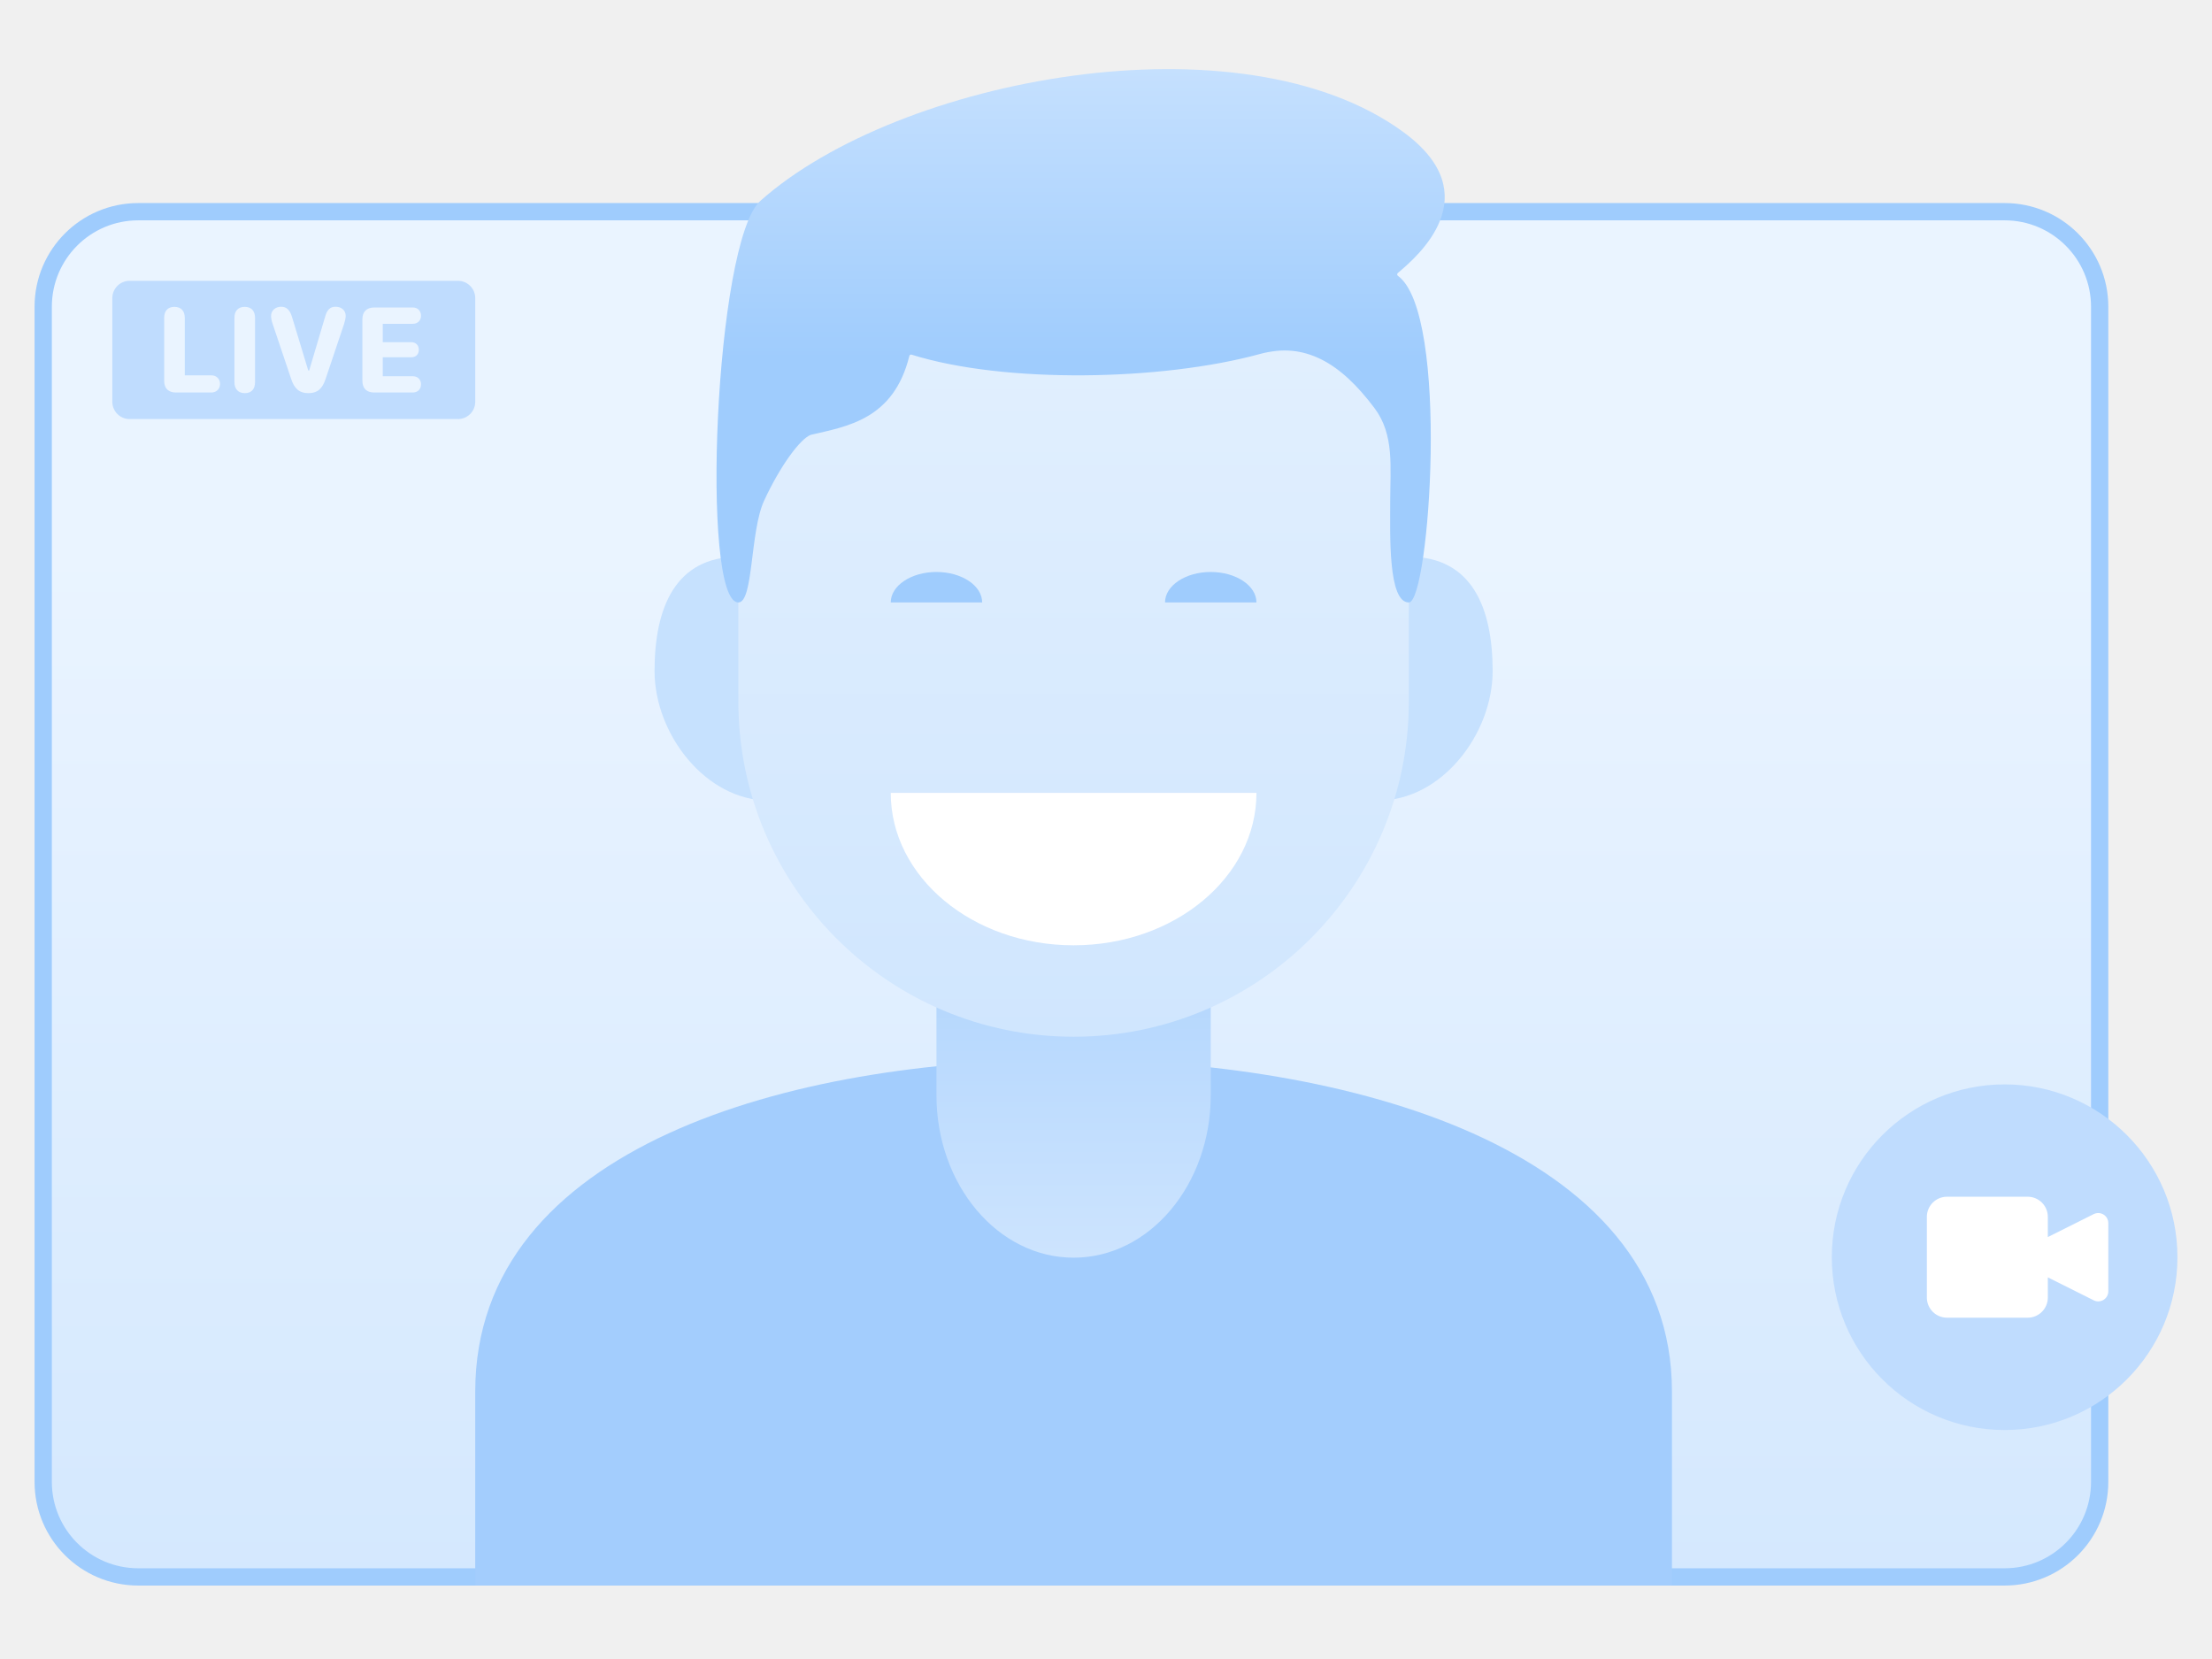
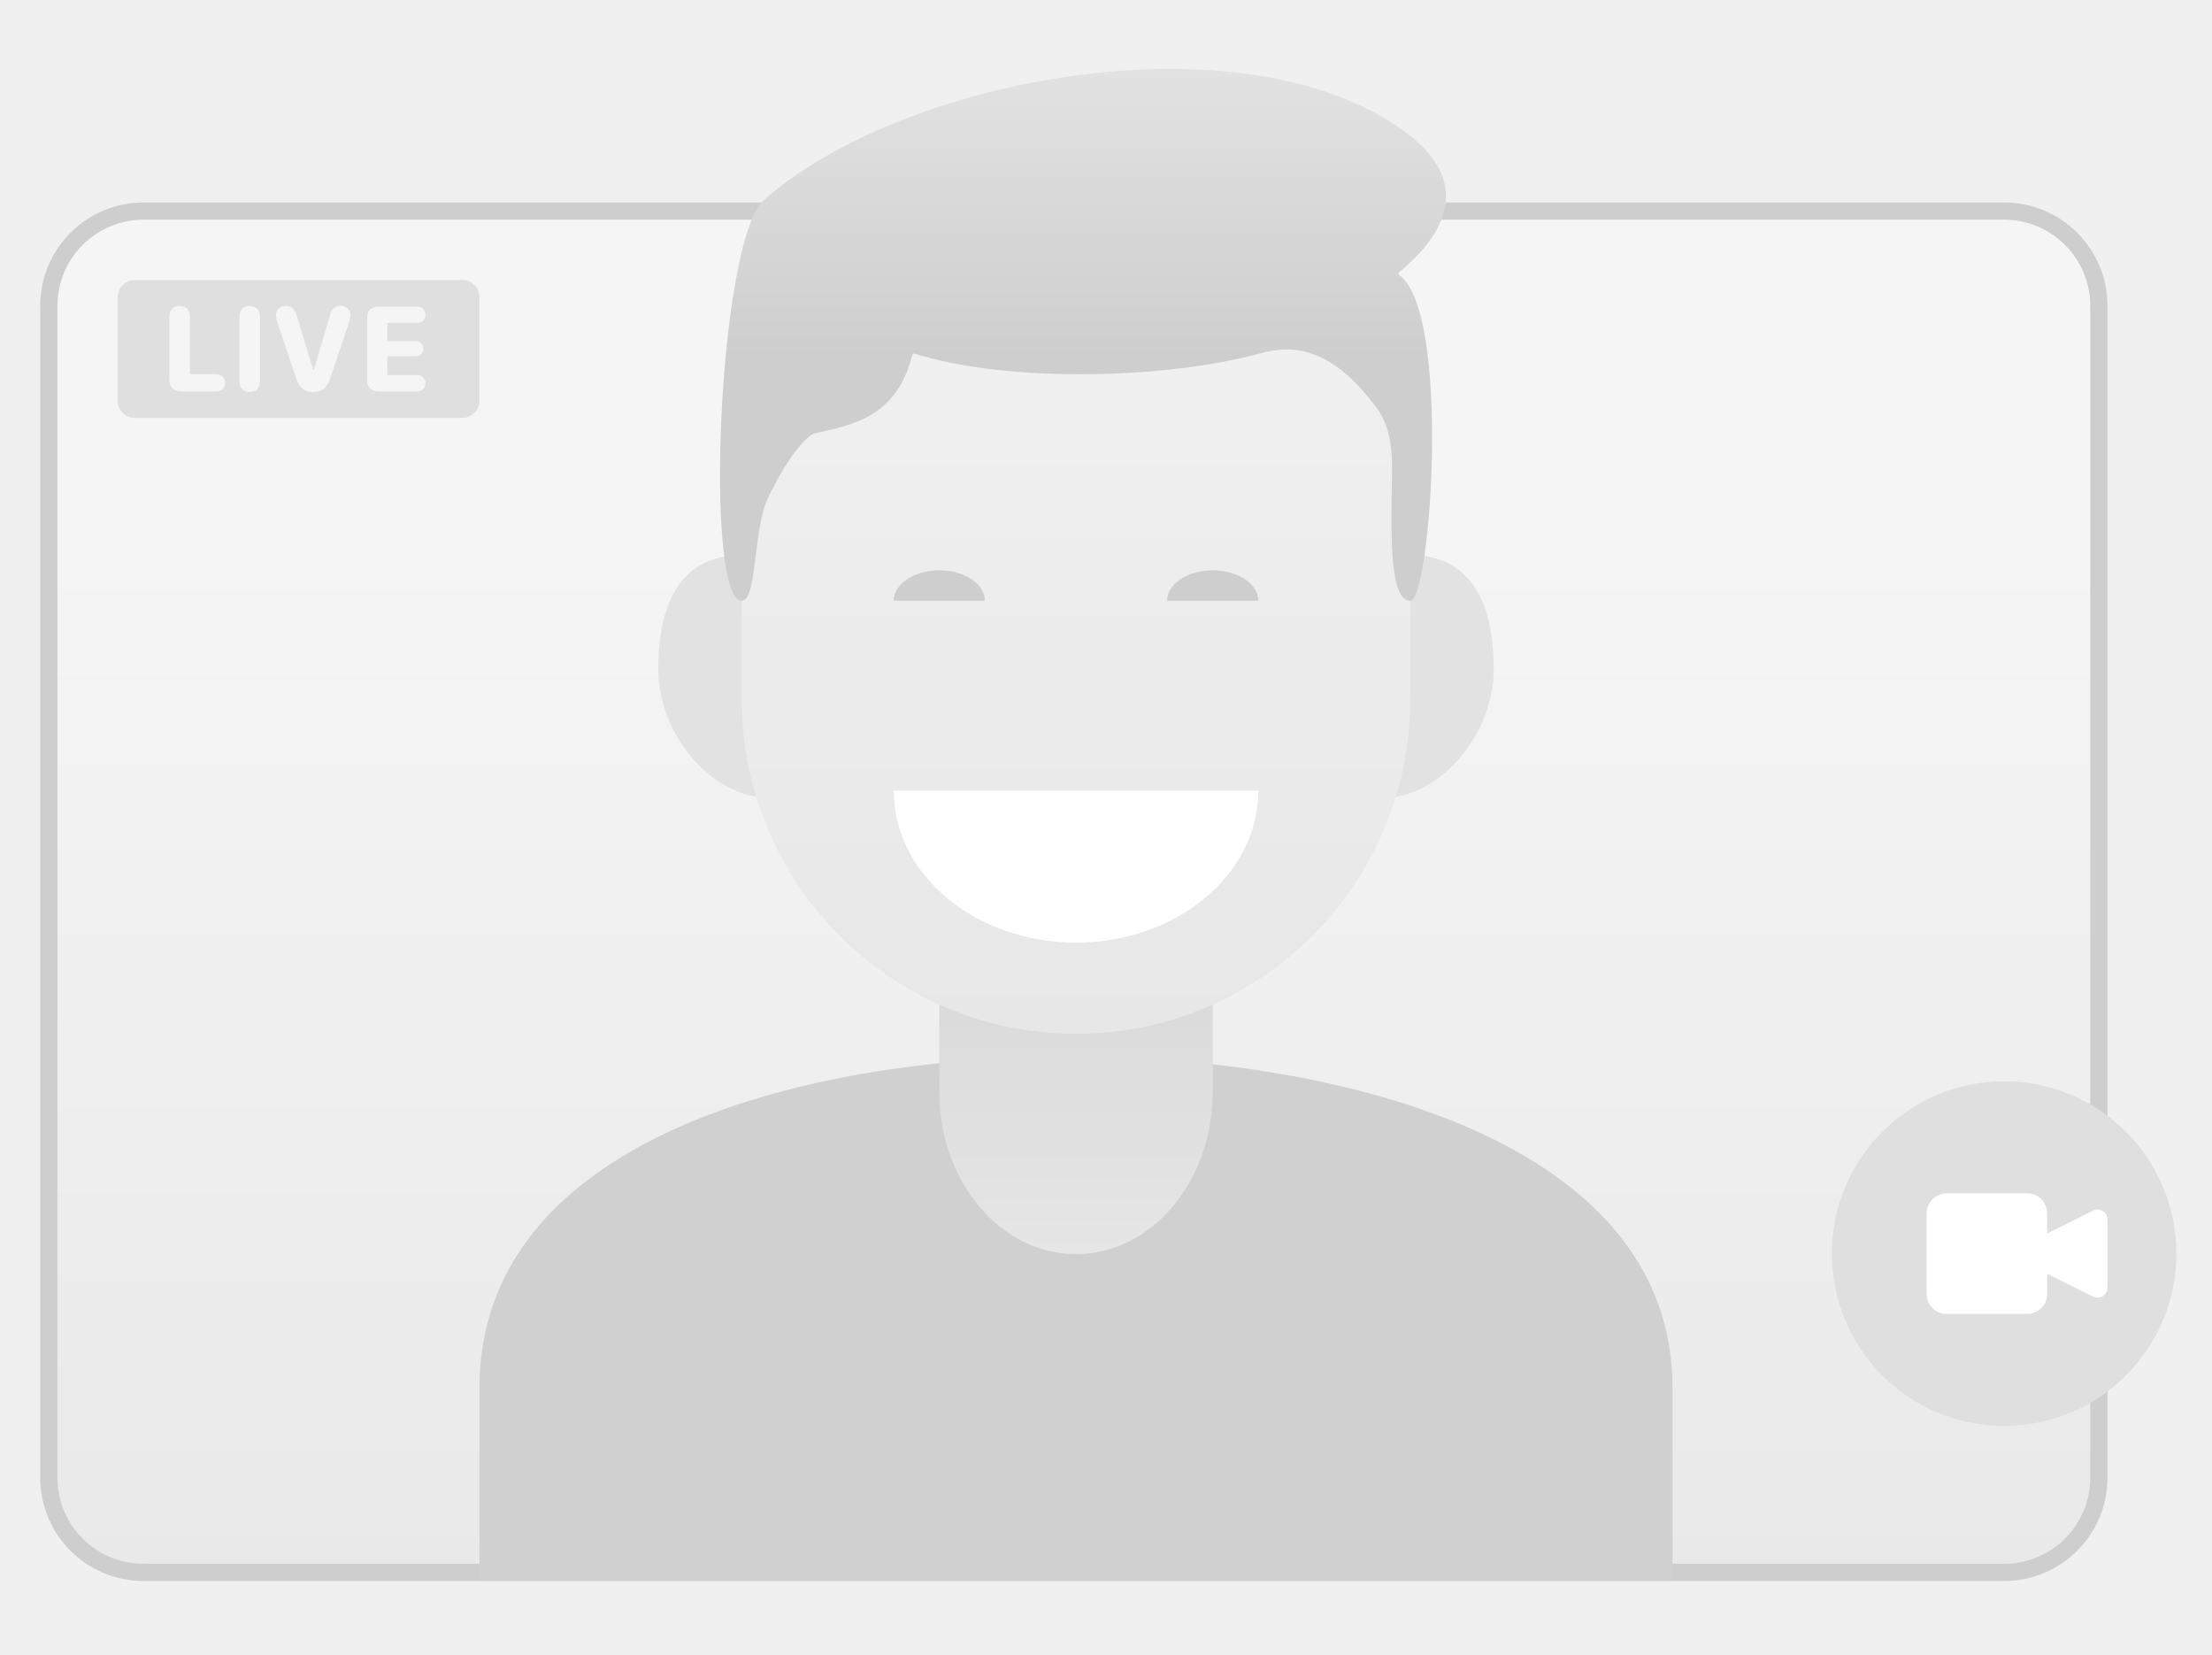
- <svg xmlns="http://www.w3.org/2000/svg" width="256" height="192" viewBox="0 0 256 192" fill="none">
-   <rect x="5" y="24.5" width="238" height="158" rx="11" fill="url(#paint0_linear_34_454)" stroke="#9FCCFD" stroke-width="2" />
-   <path d="M193.5 161.054C193.5 180.705 193.5 183.47 193.5 183.47H55C55 183.47 55 171.531 55 161.054C55 132.591 91.801 122.628 123.591 122.628C155.381 122.628 193.5 132.591 193.5 161.054Z" fill="#A3CDFD" />
-   <path d="M108.378 111.459C108.378 101.071 115.484 92.649 124.25 92.649C133.016 92.649 140.122 101.071 140.122 111.459V126.743C140.122 137.132 133.016 145.554 124.25 145.554C115.484 145.554 108.378 137.132 108.378 126.743V111.459Z" fill="url(#paint1_linear_34_454)" />
-   <path d="M100.443 77.659C100.443 84.963 96.284 92.649 88.98 92.649C81.675 92.649 75.753 84.963 75.753 77.659C75.753 70.354 78.148 64.432 85.453 64.432C92.757 64.432 100.443 70.354 100.443 77.659Z" fill="#C6E1FE" />
-   <path d="M148.057 77.659C148.057 84.963 152.216 92.649 159.52 92.649C166.825 92.649 172.747 84.963 172.747 77.659C172.747 70.354 170.352 64.432 163.047 64.432C155.743 64.432 148.057 70.354 148.057 77.659Z" fill="#C6E1FE" />
-   <path d="M85.453 55.321C85.453 47.205 92.032 40.625 100.149 40.625H148.351C156.468 40.625 163.047 47.205 163.047 55.321V81.186C163.047 102.613 145.677 119.983 124.25 119.983C102.823 119.983 85.453 102.613 85.453 81.186V55.321Z" fill="url(#paint2_linear_34_454)" />
-   <path d="M113.669 69.723H103.088C103.088 67.775 105.457 66.196 108.378 66.196C111.3 66.196 113.669 67.775 113.669 69.723Z" fill="#9FCCFD" />
-   <path d="M145.412 91.767H103.088C103.088 101.506 112.563 109.402 124.25 109.402C135.938 109.402 145.412 101.506 145.412 91.767Z" fill="white" />
-   <path d="M145.412 69.723H134.831C134.831 67.775 137.2 66.196 140.122 66.196C143.043 66.196 145.412 67.775 145.412 69.723Z" fill="#9FCCFD" />
-   <path d="M88.004 23.24C103.996 9.014 143.646 1.509 162.438 15.3C172.38 22.597 164.034 29.689 161.771 31.596C161.665 31.685 161.676 31.847 161.787 31.928C167.809 36.281 165.447 69.723 163.047 69.723C160.618 69.723 160.893 61.787 160.893 58.03C160.893 54.066 161.394 50.324 159.079 47.238C155.111 41.948 151.011 39.543 145.767 40.98C134.52 44.061 116.28 44.427 105.496 41.044C105.385 41.009 105.269 41.081 105.241 41.194C103.424 48.576 97.998 49.35 93.829 50.324C92.607 50.793 90.316 53.88 88.439 57.928C86.785 61.492 87.216 69.723 85.453 69.723C81.043 69.723 82.721 27.939 88.004 23.24Z" fill="url(#paint3_linear_34_454)" />
-   <rect x="13" y="32.5" width="42" height="16" rx="2" fill="#BFDCFE" />
-   <path d="M25.467 44.433C25.467 43.849 25.049 43.438 24.451 43.438H21.386V36.798C21.386 35.983 20.954 35.514 20.19 35.514C19.425 35.514 19 35.976 19 36.798V44.065C19 44.952 19.483 45.428 20.384 45.428H24.451C25.049 45.428 25.467 45.017 25.467 44.433Z" fill="#EAF4FF" />
-   <path d="M28.336 45.5C29.093 45.5 29.518 45.039 29.518 44.217V36.798C29.518 35.983 29.086 35.514 28.322 35.514C27.558 35.514 27.132 35.976 27.132 36.798V44.217C27.132 45.031 27.572 45.5 28.336 45.5Z" fill="#EAF4FF" />
-   <path d="M35.783 42.876H35.675L33.793 36.675C33.555 35.882 33.159 35.5 32.546 35.5C31.861 35.5 31.371 35.94 31.371 36.574C31.371 36.805 31.436 37.137 31.558 37.497L33.685 43.82C34.06 44.995 34.658 45.5 35.704 45.5C36.735 45.5 37.312 45.002 37.694 43.82L39.821 37.497C39.929 37.158 40.008 36.791 40.008 36.553C40.008 35.925 39.525 35.5 38.84 35.5C38.206 35.5 37.852 35.839 37.622 36.675L35.783 42.876Z" fill="#EAF4FF" />
-   <path d="M41.94 44.065C41.94 44.952 42.423 45.428 43.324 45.428H47.751C48.335 45.428 48.724 45.06 48.724 44.483C48.724 43.914 48.335 43.539 47.758 43.539H44.297V41.347H47.614C48.126 41.347 48.472 41.008 48.472 40.482C48.472 39.963 48.126 39.602 47.614 39.602H44.297V37.475H47.787C48.335 37.475 48.724 37.093 48.724 36.538C48.724 35.976 48.335 35.587 47.787 35.587H43.324C42.423 35.587 41.94 36.07 41.94 36.949V44.065Z" fill="#EAF4FF" />
-   <path d="M252 145.5C252 156.546 243.046 165.5 232 165.5C220.954 165.5 212 156.546 212 145.5C212 134.454 220.954 125.5 232 125.5C243.046 125.5 252 134.454 252 145.5Z" fill="#BFDCFE" />
-   <path d="M234.667 138.5H225.333C224.045 138.5 223 139.545 223 140.833V150.167C223 151.455 224.045 152.5 225.333 152.5H234.667C235.955 152.5 237 151.455 237 150.167V147.833L242.312 150.489C242.49 150.578 242.687 150.62 242.886 150.611C243.084 150.602 243.277 150.542 243.447 150.438C243.616 150.333 243.755 150.187 243.852 150.014C243.949 149.84 244 149.644 244 149.446V141.554C244 141.356 243.949 141.16 243.852 140.987C243.755 140.813 243.616 140.667 243.447 140.562C243.277 140.458 243.084 140.398 242.886 140.39C242.687 140.381 242.49 140.423 242.312 140.511L237 143.167V140.833C237 139.545 235.955 138.5 234.667 138.5Z" fill="white" />
+ <svg xmlns="http://www.w3.org/2000/svg" width="321" height="240" viewBox="0 0 321 240" fill="none">
+   <path d="M290.834 30.625H20.834C13.24 30.625 7.083 36.781 7.083 44.375V214.375C7.083 221.969 13.24 228.125 20.834 228.125H290.834C298.427 228.125 304.584 221.969 304.584 214.375V44.375C304.584 36.781 298.427 30.625 290.834 30.625Z" fill="url(#paint0_linear_919_2791)" stroke="#CECECE" stroke-width="2.5" />
+   <path d="M242.708 201.318C242.708 225.881 242.708 229.338 242.708 229.338H69.583C69.583 229.338 69.583 214.414 69.583 201.318C69.583 165.739 115.584 153.285 155.322 153.285C195.059 153.285 242.708 165.739 242.708 201.318Z" fill="#D0D0D0" />
+   <path d="M136.306 139.324C136.306 126.339 145.188 115.811 156.146 115.811C167.103 115.811 175.986 126.339 175.986 139.324V158.429C175.986 171.415 167.103 181.942 156.146 181.942C145.188 181.942 136.306 171.415 136.306 158.429V139.324Z" fill="url(#paint1_linear_919_2791)" />
+   <path d="M126.387 97.073C126.387 106.204 121.189 115.811 112.058 115.811C102.928 115.811 95.525 106.204 95.525 97.073C95.525 87.942 98.519 80.54 107.65 80.54C116.781 80.54 126.387 87.942 126.387 97.073Z" fill="#E2E2E2" />
+   <path d="M185.905 97.073C185.905 106.204 191.104 115.811 200.234 115.811C209.365 115.811 216.767 106.204 216.767 97.073C216.767 87.942 213.774 80.54 204.642 80.54C195.512 80.54 185.905 87.942 185.905 97.073Z" fill="#E2E2E2" />
+   <path d="M107.653 69.151C107.653 59.006 115.877 50.781 126.023 50.781H186.276C196.422 50.781 204.646 59.006 204.646 69.151V101.482C204.646 128.266 182.933 149.979 156.15 149.979C129.366 149.979 107.653 128.266 107.653 101.482V69.151Z" fill="url(#paint2_linear_919_2791)" />
+   <path d="M182.599 114.708H129.694C129.694 126.882 141.538 136.752 156.146 136.752C170.756 136.752 182.599 126.882 182.599 114.708Z" fill="white" />
+   <path d="M142.92 87.154H129.694C129.694 84.719 132.655 82.745 136.306 82.745C139.959 82.745 142.92 84.719 142.92 87.154Z" fill="#CECECE" />
+   <path d="M182.599 87.154H169.373C169.373 84.719 172.334 82.745 175.986 82.745C179.638 82.745 182.599 84.719 182.599 87.154Z" fill="#CECECE" />
+   <path d="M110.839 29.05C130.829 11.268 180.391 1.886 203.882 19.125C216.309 28.246 205.876 37.111 203.048 39.495C202.915 39.606 202.929 39.809 203.068 39.91C210.595 45.351 207.643 87.154 204.643 87.154C201.606 87.154 201.95 77.234 201.95 72.537C201.95 67.583 202.576 62.906 199.683 59.048C194.723 52.435 189.598 49.429 183.043 51.225C168.984 55.076 146.184 55.534 132.704 51.306C132.565 51.262 132.42 51.351 132.385 51.493C130.114 60.72 123.332 61.688 118.121 62.906C116.593 63.492 113.729 67.35 111.382 72.41C109.316 76.865 109.854 87.154 107.65 87.154C102.138 87.154 104.235 34.924 110.839 29.05Z" fill="url(#paint3_linear_919_2791)" />
+   <path d="M67.083 40.625H19.583C18.202 40.625 17.083 41.744 17.083 43.125V58.125C17.083 59.506 18.202 60.625 19.583 60.625H67.083C68.463 60.625 69.583 59.506 69.583 58.125V43.125C69.583 41.744 68.463 40.625 67.083 40.625Z" fill="#DFDFDF" />
+   <path d="M32.668 55.541C32.668 54.811 32.145 54.298 31.397 54.298H27.567V45.997C27.567 44.979 27.026 44.393 26.071 44.393C25.116 44.393 24.584 44.97 24.584 45.997V55.082C24.584 56.19 25.188 56.785 26.314 56.785H31.397C32.145 56.785 32.668 56.271 32.668 55.541Z" fill="#F5F5F5" />
+   <path d="M36.255 56.875C37.201 56.875 37.733 56.298 37.733 55.271V45.997C37.733 44.979 37.192 44.393 36.237 44.393C35.282 44.393 34.75 44.97 34.75 45.997V55.271C34.75 56.289 35.3 56.875 36.255 56.875Z" fill="#F5F5F5" />
+   <path d="M45.566 53.594H45.431L43.078 45.844C42.781 44.853 42.285 44.375 41.519 44.375C40.663 44.375 40.05 44.925 40.05 45.718C40.05 46.006 40.131 46.421 40.285 46.871L42.943 54.775C43.412 56.244 44.16 56.875 45.467 56.875C46.755 56.875 47.476 56.253 47.954 54.775L50.613 46.871C50.748 46.448 50.847 45.988 50.847 45.691C50.847 44.907 50.243 44.375 49.387 44.375C48.594 44.375 48.152 44.799 47.864 45.844L45.566 53.594Z" fill="#F5F5F5" />
+   <path d="M53.261 55.082C53.261 56.19 53.864 56.785 54.991 56.785H60.525C61.255 56.785 61.741 56.325 61.741 55.604C61.741 54.892 61.255 54.424 60.534 54.424H56.208V51.684H60.353C60.993 51.684 61.426 51.261 61.426 50.603C61.426 49.954 60.993 49.503 60.353 49.503H56.208V46.844H60.57C61.255 46.844 61.741 46.367 61.741 45.673C61.741 44.97 61.255 44.483 60.57 44.483H54.991C53.864 44.483 53.261 45.087 53.261 46.187V55.082Z" fill="#F5F5F5" />
+   <path d="M315.833 181.875C315.833 195.683 304.64 206.875 290.833 206.875C277.025 206.875 265.833 195.683 265.833 181.875C265.833 168.068 277.025 156.875 290.833 156.875C304.64 156.875 315.833 168.068 315.833 181.875Z" fill="#DFDFDF" />
+   <path d="M294.167 173.125H282.499C280.889 173.125 279.583 174.431 279.583 176.041V187.709C279.583 189.319 280.889 190.625 282.499 190.625H294.167C295.777 190.625 297.083 189.319 297.083 187.709V184.791L303.723 188.111C303.946 188.223 304.192 188.275 304.441 188.264C304.688 188.253 304.929 188.178 305.142 188.048C305.353 187.916 305.527 187.734 305.648 187.518C305.769 187.3 305.833 187.055 305.833 186.808V176.943C305.833 176.695 305.769 176.45 305.648 176.234C305.527 176.016 305.353 175.834 305.142 175.703C304.929 175.573 304.688 175.498 304.441 175.488C304.192 175.476 303.946 175.529 303.723 175.639L297.083 178.959V176.041C297.083 174.431 295.777 173.125 294.167 173.125Z" fill="white" />
  <defs>
-     <linearGradient id="paint0_linear_34_454" x1="124" y1="23.5" x2="124" y2="183.5" gradientUnits="userSpaceOnUse">
-       <stop offset="0.25" stop-color="#EAF4FF" />
-       <stop offset="1" stop-color="#D4E8FE" />
+     <linearGradient id="paint0_linear_919_2791" x1="155.834" y1="29.375" x2="155.834" y2="229.375" gradientUnits="userSpaceOnUse">
+       <stop offset="0.25" stop-color="#F5F5F5" />
+       <stop offset="1" stop-color="#E9E9E9" />
    </linearGradient>
-     <linearGradient id="paint1_linear_34_454" x1="124.25" y1="92.649" x2="124.25" y2="145.554" gradientUnits="userSpaceOnUse">
-       <stop stop-color="#A4CEFD" />
-       <stop offset="1" stop-color="#CDE4FE" />
+     <linearGradient id="paint1_linear_919_2791" x1="156.146" y1="115.811" x2="156.146" y2="181.942" gradientUnits="userSpaceOnUse">
+       <stop stop-color="#D1D1D1" />
+       <stop offset="1" stop-color="#E6E6E6" />
    </linearGradient>
-     <linearGradient id="paint2_linear_34_454" x1="124.25" y1="40.625" x2="124.25" y2="119.983" gradientUnits="userSpaceOnUse">
-       <stop stop-color="#E1EFFE" />
-       <stop offset="1" stop-color="#D0E6FE" />
+     <linearGradient id="paint2_linear_919_2791" x1="156.15" y1="50.781" x2="156.15" y2="149.979" gradientUnits="userSpaceOnUse">
+       <stop stop-color="#F0F0F0" />
+       <stop offset="1" stop-color="#E7E7E7" />
    </linearGradient>
-     <linearGradient id="paint3_linear_34_454" x1="125.063" y1="8" x2="125.063" y2="69.723" gradientUnits="userSpaceOnUse">
-       <stop stop-color="#C5E0FE" />
-       <stop offset="0.543" stop-color="#9FCCFD" />
+     <linearGradient id="paint3_linear_919_2791" x1="157.163" y1="10" x2="157.163" y2="87.154" gradientUnits="userSpaceOnUse">
+       <stop stop-color="#E2E2E2" />
+       <stop offset="0.543" stop-color="#CECECE" />
    </linearGradient>
  </defs>
</svg>
